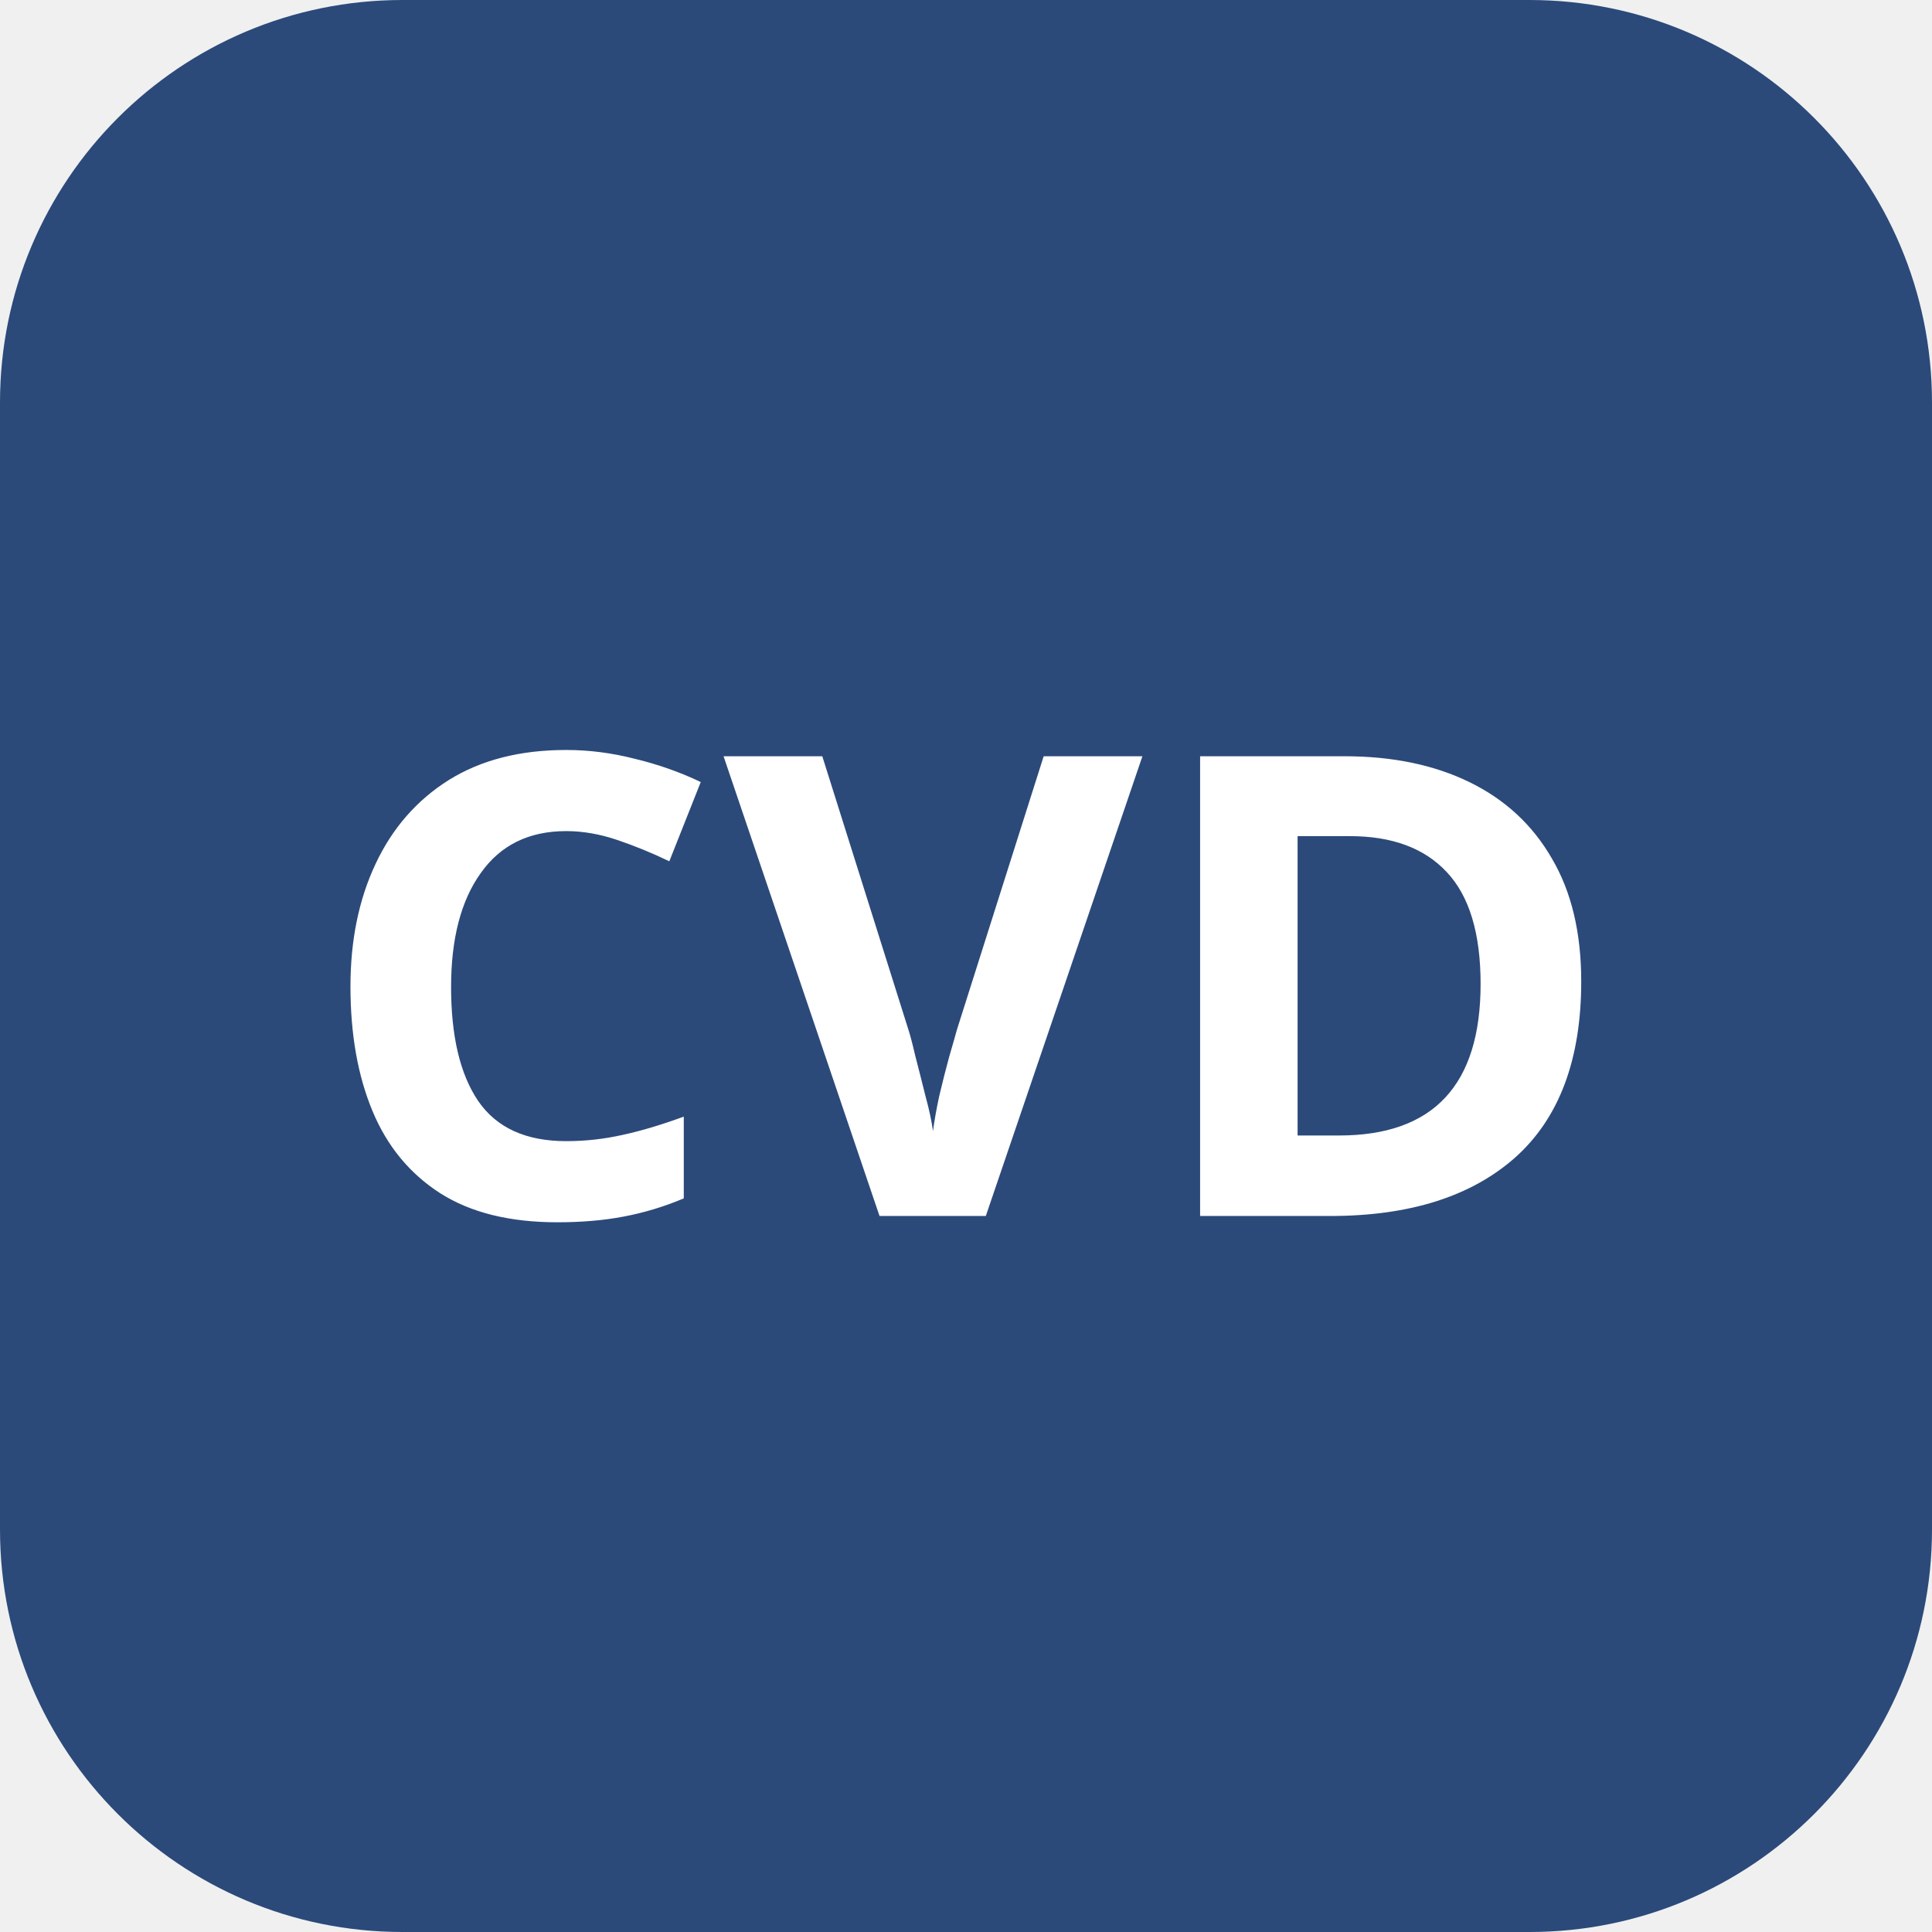
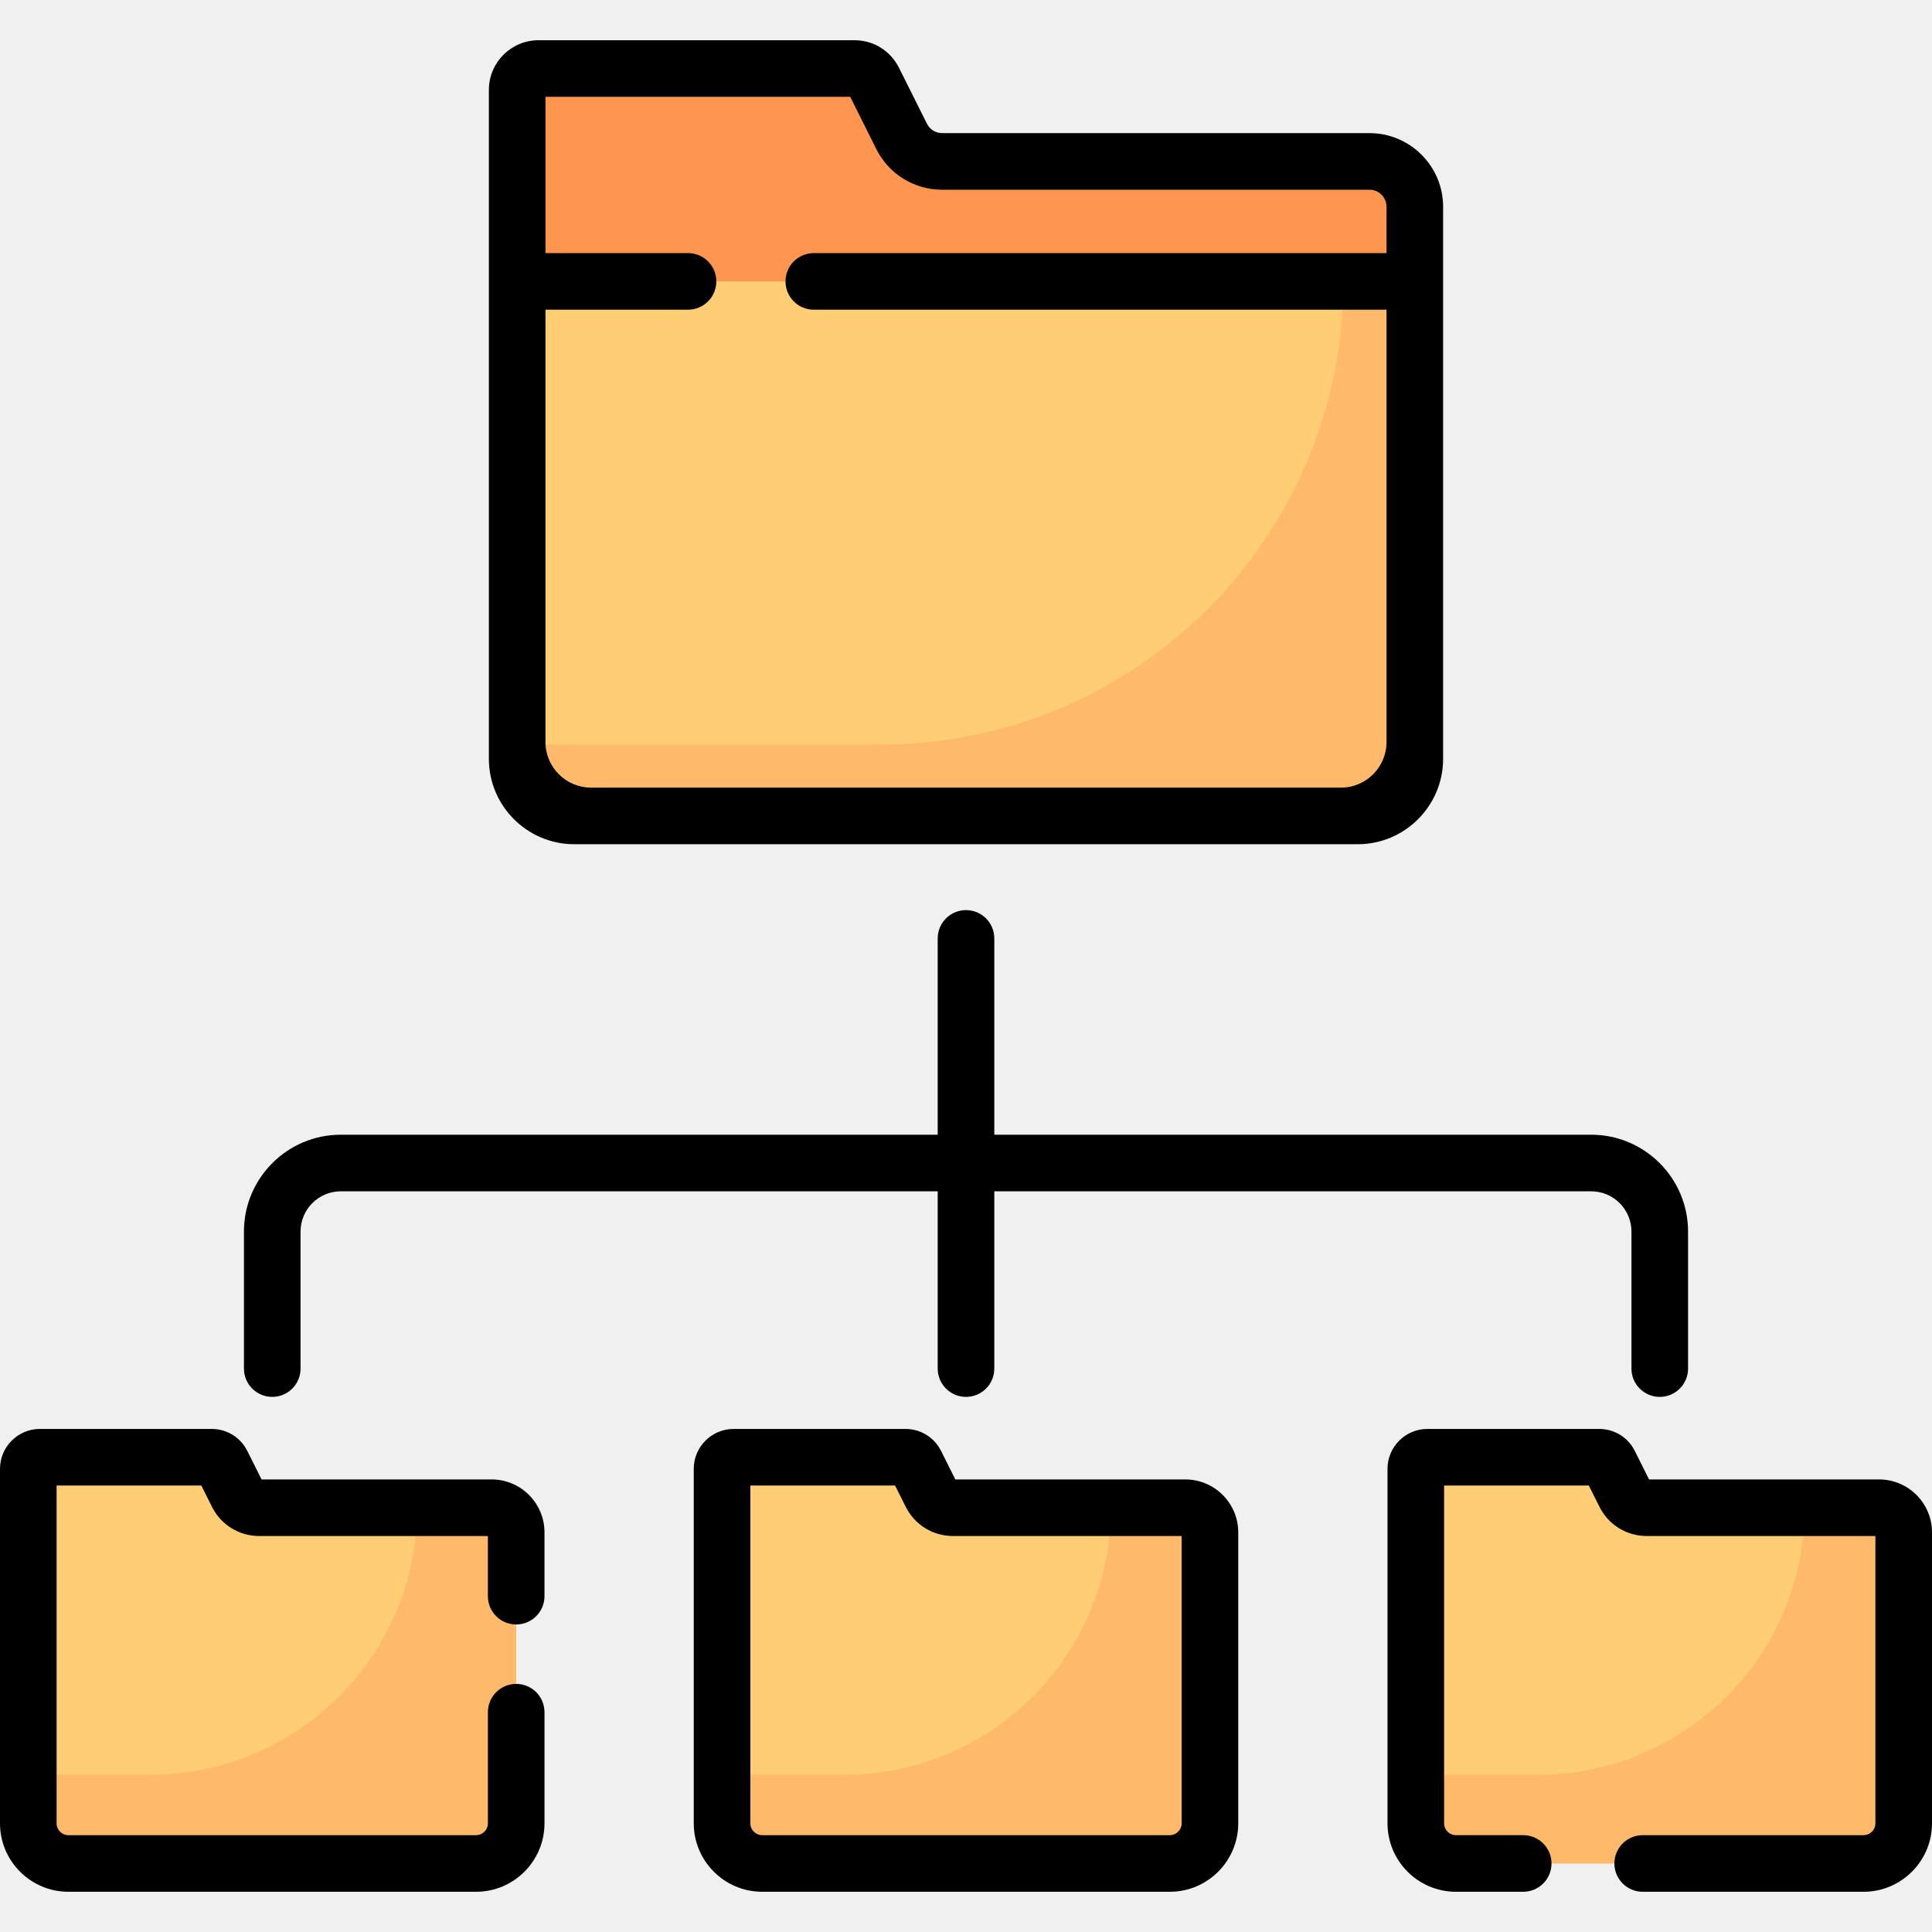
- <svg xmlns="http://www.w3.org/2000/svg" viewBox="0 0 48 48" width="48" height="48">
-   <rect width="48" height="48" rx="10" ry="10" fill="#2B4A7A" />
-   <text x="24" y="24" font-family="system-ui,sans-serif" font-size="16" font-weight="bold" fill="white" text-anchor="middle" dominant-baseline="central">CVD</text>
+ <svg xmlns="http://www.w3.org/2000/svg" version="1.1" id="fi_1183631" x="0px" y="0px" viewBox="0 0 512 512" style="enable-background:new 0 0 512 512;" xml:space="preserve" width="512" height="512">
+   <g>
+     <g>
+       <g>
+         <g>
+           <path style="fill:#FF9650;" d="M238.94,36.137l-7.422-14.849c-0.958-1.917-2.917-3.128-5.06-3.128h-83.743      c-3.124,0-5.657,2.533-5.657,5.658v172.835c0,10.81,8.761,19.574,19.568,19.574h198.747c10.807,0,19.568-8.763,19.568-19.574      V54.792c0-6.635-5.377-12.014-12.011-12.014H249.682C245.133,42.778,240.974,40.207,238.94,36.137z" />
+         </g>
+       </g>
+       <g>
+         <g>
+           <path style="fill:#FFCD74;" d="M359.811,216.227H152.189c-8.357,0-15.131-6.774-15.131-15.131V74.573h237.883v126.523      C374.942,209.453,368.167,216.227,359.811,216.227z" />
+         </g>
+       </g>
+       <g>
+         <g>
+           <path style="fill:#FFB96A;" d="M356.03,74.573L356.03,74.573c0,67.786-54.937,122.738-122.705,122.738h-96.268v3.783      c0,8.358,6.773,15.133,15.129,15.133h207.625c8.355,0,15.129-6.775,15.129-15.133V74.573H356.03z" />
+         </g>
+       </g>
+       <g>
+         <g>
+           <path style="fill:#FFCD74;" d="M246.727,395.955l-4.034-8.071c-0.521-1.042-1.585-1.7-2.75-1.7h-45.517      c-1.698,0-3.075,1.377-3.075,3.075V483.2c0,5.876,4.762,10.639,10.636,10.639h108.025c5.874,0,10.636-4.763,10.636-10.639      v-77.106c0-3.606-2.923-6.53-6.528-6.53h-61.554C250.093,399.564,247.833,398.167,246.727,395.955z" />
+         </g>
+       </g>
+       <g>
+         <g>
+           <g>
+             <path style="fill:#FFCD74;" d="M62.876,395.955l-4.034-8.071c-0.521-1.042-1.585-1.7-2.75-1.7H10.575       c-1.698,0-3.075,1.377-3.075,3.075V483.2c0,5.876,4.762,10.639,10.636,10.639h108.025c5.874,0,10.636-4.763,10.636-10.639       v-77.106c0-3.606-2.923-6.53-6.528-6.53H68.715C66.242,399.564,63.981,398.167,62.876,395.955z" />
+           </g>
+         </g>
+         <g>
+           <g>
+             <path style="fill:#FFB96A;" d="M130.269,399.564h-19.695v0c0,39.091-31.681,70.781-70.762,70.781H7.5V483.2       c0,5.876,4.762,10.639,10.636,10.639h108.025c5.874,0,10.636-4.763,10.636-10.639v-77.106       C136.797,402.488,133.874,399.564,130.269,399.564z" />
+           </g>
+         </g>
+         <g>
+           <g>
+             <path style="fill:#FFB96A;" d="M314.12,399.564h-19.695v0c0,39.091-31.681,70.781-70.762,70.781h-32.312V483.2       c0,5.876,4.762,10.639,10.636,10.639h108.025c5.874,0,10.636-4.763,10.636-10.639v-77.106       C320.648,402.488,317.726,399.564,314.12,399.564z" />
+           </g>
+         </g>
+         <g>
+           <g>
+             <path style="fill:#FFCD74;" d="M430.579,395.955l-4.034-8.071c-0.521-1.042-1.585-1.7-2.75-1.7h-45.517       c-1.698,0-3.075,1.377-3.075,3.075V483.2c0,5.876,4.762,10.639,10.636,10.639h108.025c5.874,0,10.636-4.763,10.636-10.639       v-77.106c0-3.606-2.923-6.53-6.528-6.53h-61.554C433.945,399.564,431.684,398.167,430.579,395.955z" />
+           </g>
+         </g>
+         <g>
+           <g>
+             <path style="fill:#FFB96A;" d="M497.972,399.564h-19.695v0c0,39.091-31.681,70.781-70.762,70.781h-32.312V483.2       c0,5.876,4.762,10.639,10.636,10.639h108.025c5.874,0,10.636-4.763,10.636-10.639v-77.106       C504.5,402.488,501.577,399.564,497.972,399.564z" />
+           </g>
+         </g>
+       </g>
+     </g>
+     <g>
+       <path d="M152.189,223.728h4.437h198.747h4.437c12.479,0,22.631-10.152,22.631-22.632v-4.442V74.573V54.792    c0-10.76-8.753-19.514-19.511-19.514H249.682c-1.719,0-3.265-0.956-4.034-2.495l-7.423-14.85    c-2.243-4.485-6.752-7.272-11.768-7.272h-83.742c-7.255,0-13.157,5.902-13.157,13.158v50.754v122.08v4.442    C129.558,213.575,139.71,223.728,152.189,223.728z M225.318,25.661l6.913,13.829c3.326,6.654,10.013,10.788,17.451,10.788h113.249    c2.487,0,4.511,2.024,4.511,4.514v12.281H215.667c-4.142,0-7.5,3.357-7.5,7.5s3.358,7.5,7.5,7.5h151.775v114.58    c0,6.658-5.414,12.074-12.068,12.074H156.626c-6.654,0-12.068-5.416-12.068-12.074V82.073h37.775c4.142,0,7.5-3.357,7.5-7.5    s-3.358-7.5-7.5-7.5h-37.775V25.661H225.318z" />
+       <path d="M314.12,392.064h-60.953l-3.766-7.535c-1.803-3.605-5.427-5.846-9.458-5.846h-45.517c-5.831,0-10.575,4.744-10.575,10.576    v93.94c0,10.002,8.136,18.139,18.136,18.139h108.025c10,0,18.136-8.137,18.136-18.139v-77.105    C328.148,398.358,321.855,392.064,314.12,392.064z M313.148,483.2c0,1.73-1.407,3.139-3.136,3.139H201.987    c-1.729,0-3.136-1.408-3.136-3.139v-89.517h38.355l2.812,5.625c0,0,0,0,0,0.001c2.392,4.783,7.199,7.755,12.547,7.755h60.583    V483.2z" />
+       <path d="M130.269,392.064H69.315l-3.766-7.535c-1.803-3.605-5.427-5.846-9.458-5.846H10.575C4.744,378.684,0,383.428,0,389.26    v93.94c0,10.002,8.136,18.139,18.136,18.139h108.025c10,0,18.136-8.137,18.136-18.139v-29.45c0-4.143-3.358-7.5-7.5-7.5    s-7.5,3.357-7.5,7.5v29.45c0,1.73-1.407,3.139-3.136,3.139H18.136c-1.729,0-3.136-1.408-3.136-3.139v-89.517h38.355l2.812,5.626    c2.392,4.783,7.2,7.755,12.547,7.755h60.582V423c0,4.143,3.358,7.5,7.5,7.5s7.5-3.357,7.5-7.5v-16.905    C144.297,398.358,138.004,392.064,130.269,392.064z" />
+       <path d="M497.972,392.064h-60.953l-3.766-7.535c-1.803-3.605-5.427-5.846-9.458-5.846h-45.517    c-5.831,0-10.575,4.744-10.575,10.576v93.94c0,10.002,8.136,18.139,18.136,18.139h17.828c4.142,0,7.5-3.357,7.5-7.5    s-3.358-7.5-7.5-7.5h-17.828c-1.729,0-3.136-1.408-3.136-3.139v-89.517h38.355l2.812,5.626c2.392,4.783,7.199,7.755,12.547,7.755    H497V483.2c0,1.73-1.407,3.139-3.136,3.139h-58.53c-4.142,0-7.5,3.357-7.5,7.5s3.358,7.5,7.5,7.5h58.53    c10,0,18.136-8.137,18.136-18.139v-77.105C512,398.358,505.707,392.064,497.972,392.064z" />
+       <path d="M72.148,370.19c4.142,0,7.5-3.357,7.5-7.5v-36.314c0-5.881,4.782-10.665,10.66-10.665H248.5v46.979    c0,4.143,3.358,7.5,7.5,7.5s7.5-3.357,7.5-7.5v-46.979h158.192c5.878,0,10.66,4.784,10.66,10.665v36.314    c0,4.143,3.358,7.5,7.5,7.5s7.5-3.357,7.5-7.5v-36.314c0-14.151-11.511-25.665-25.66-25.665H263.5v-52.023    c0-4.143-3.358-7.5-7.5-7.5s-7.5,3.357-7.5,7.5v52.023H90.308c-14.149,0-25.66,11.514-25.66,25.665v36.314    C64.648,366.833,68.006,370.19,72.148,370.19z" />
+     </g>
+   </g>
</svg>
